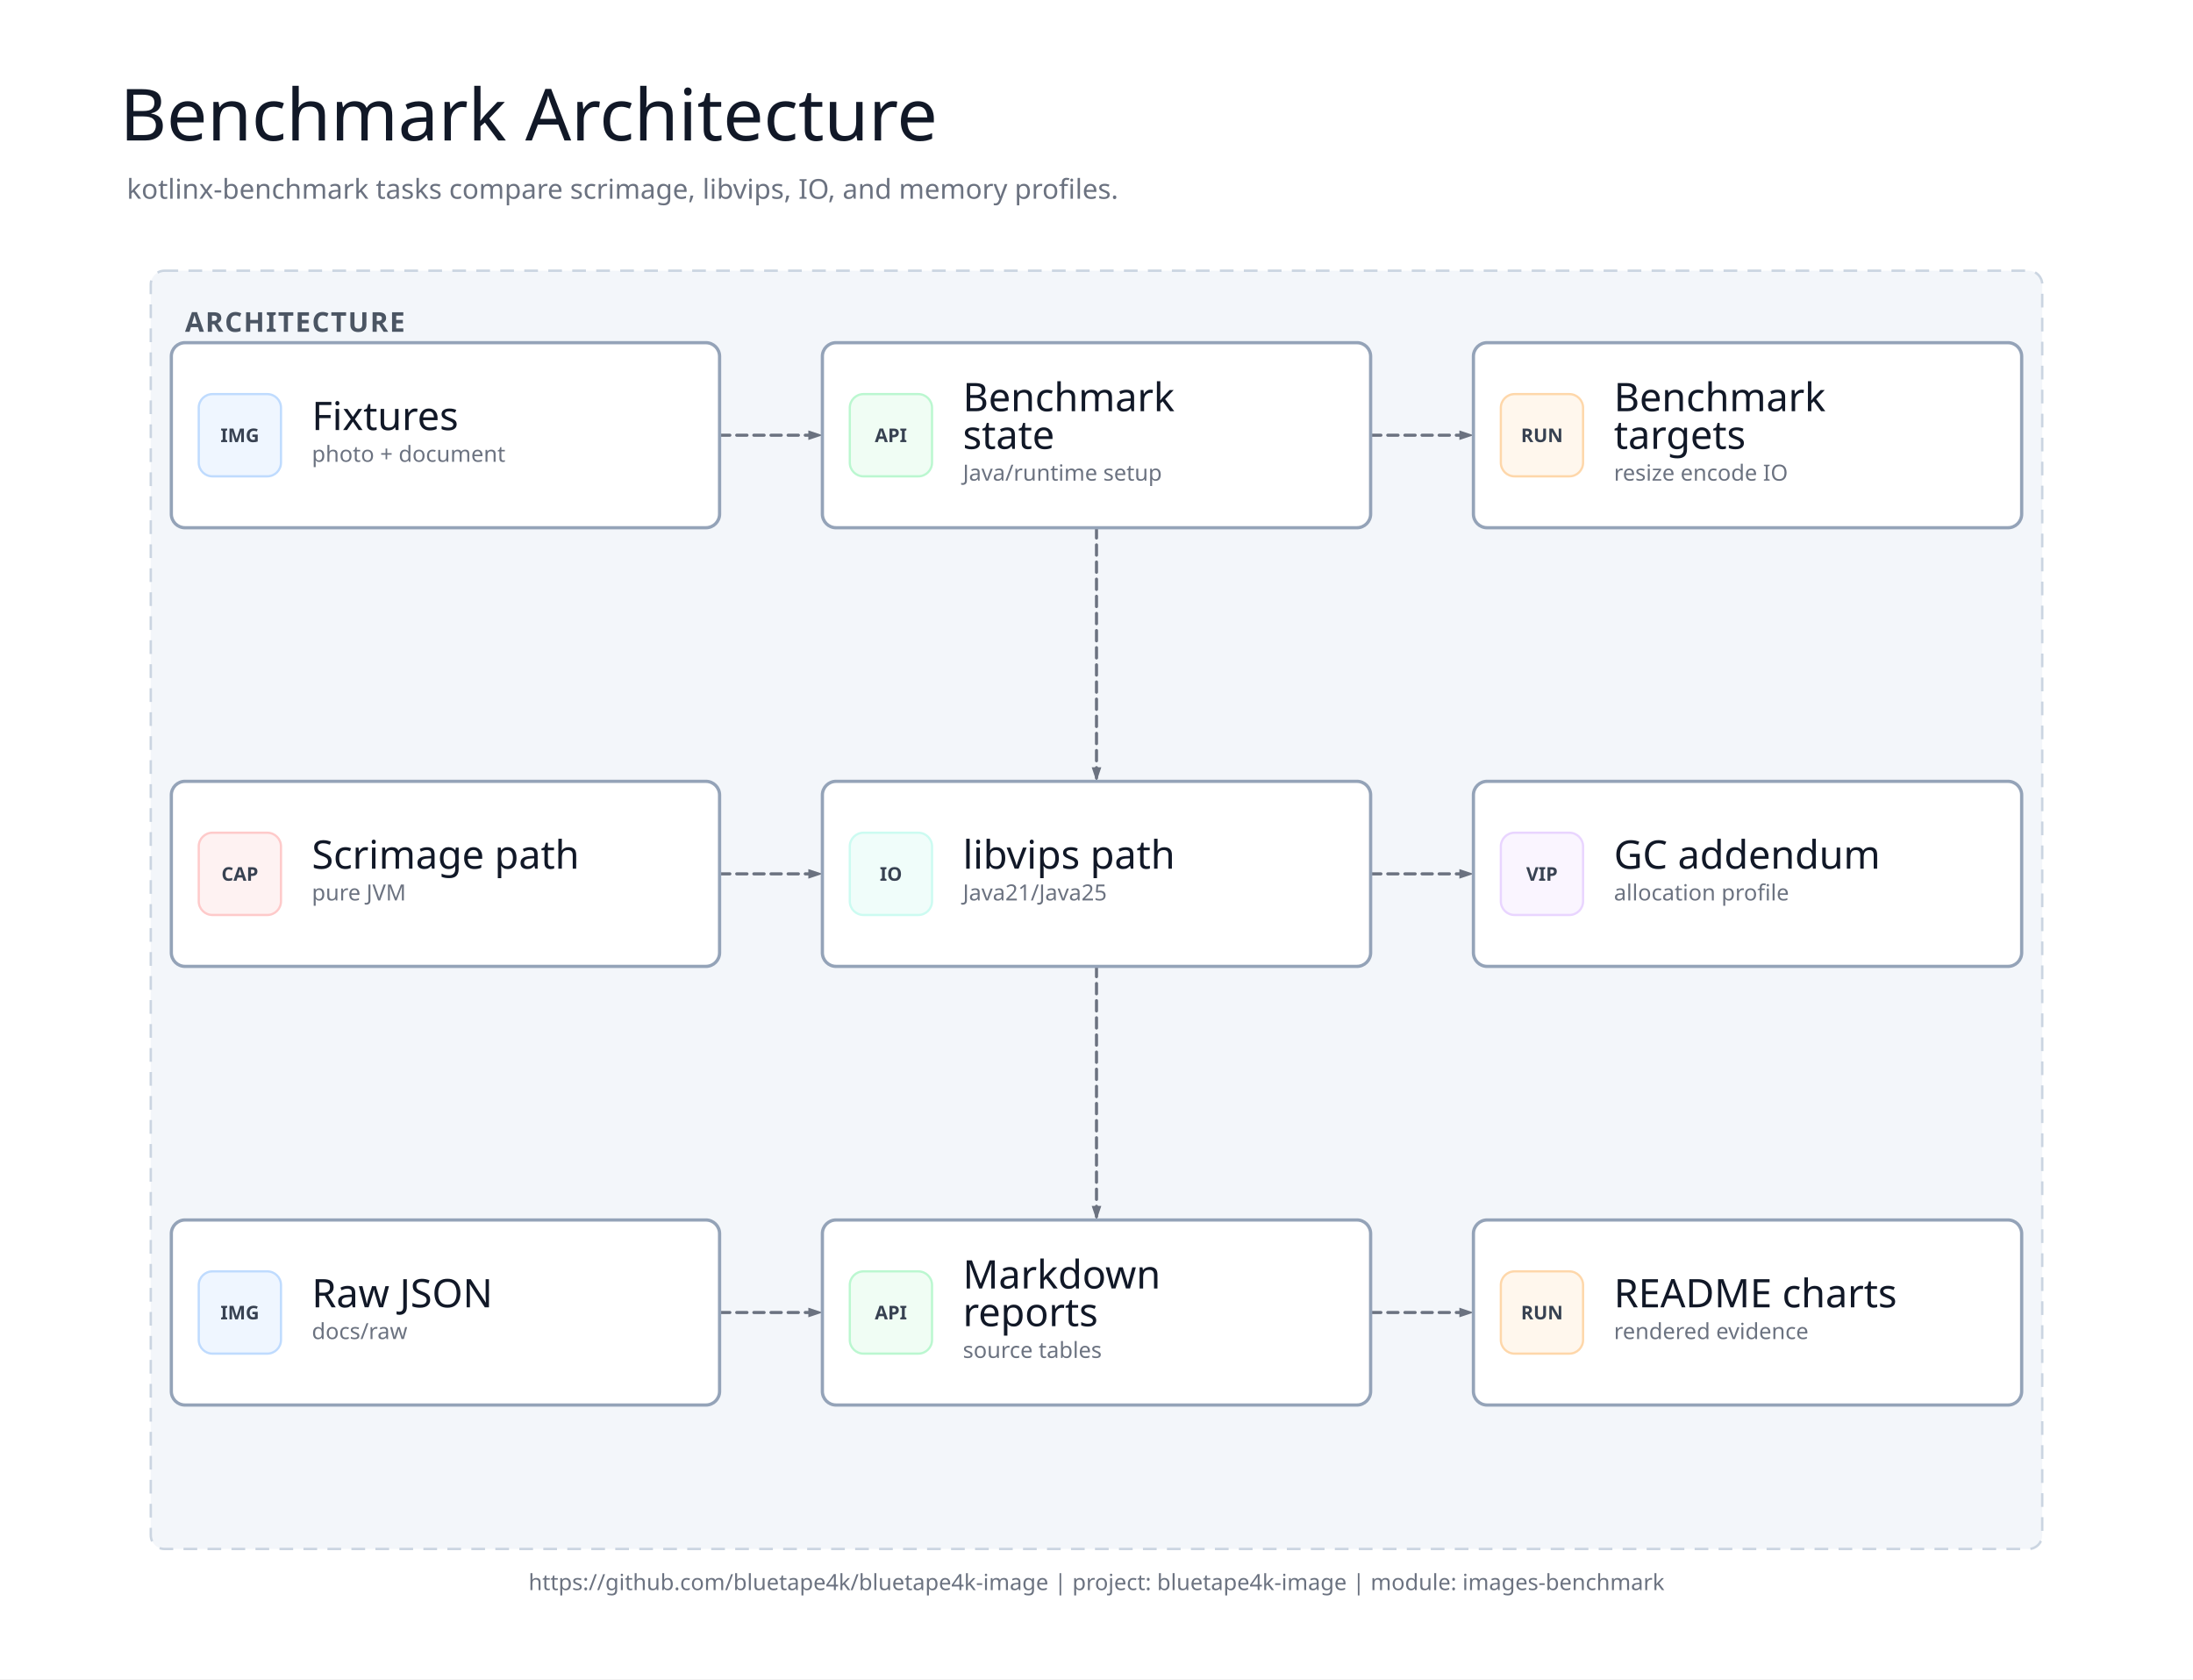
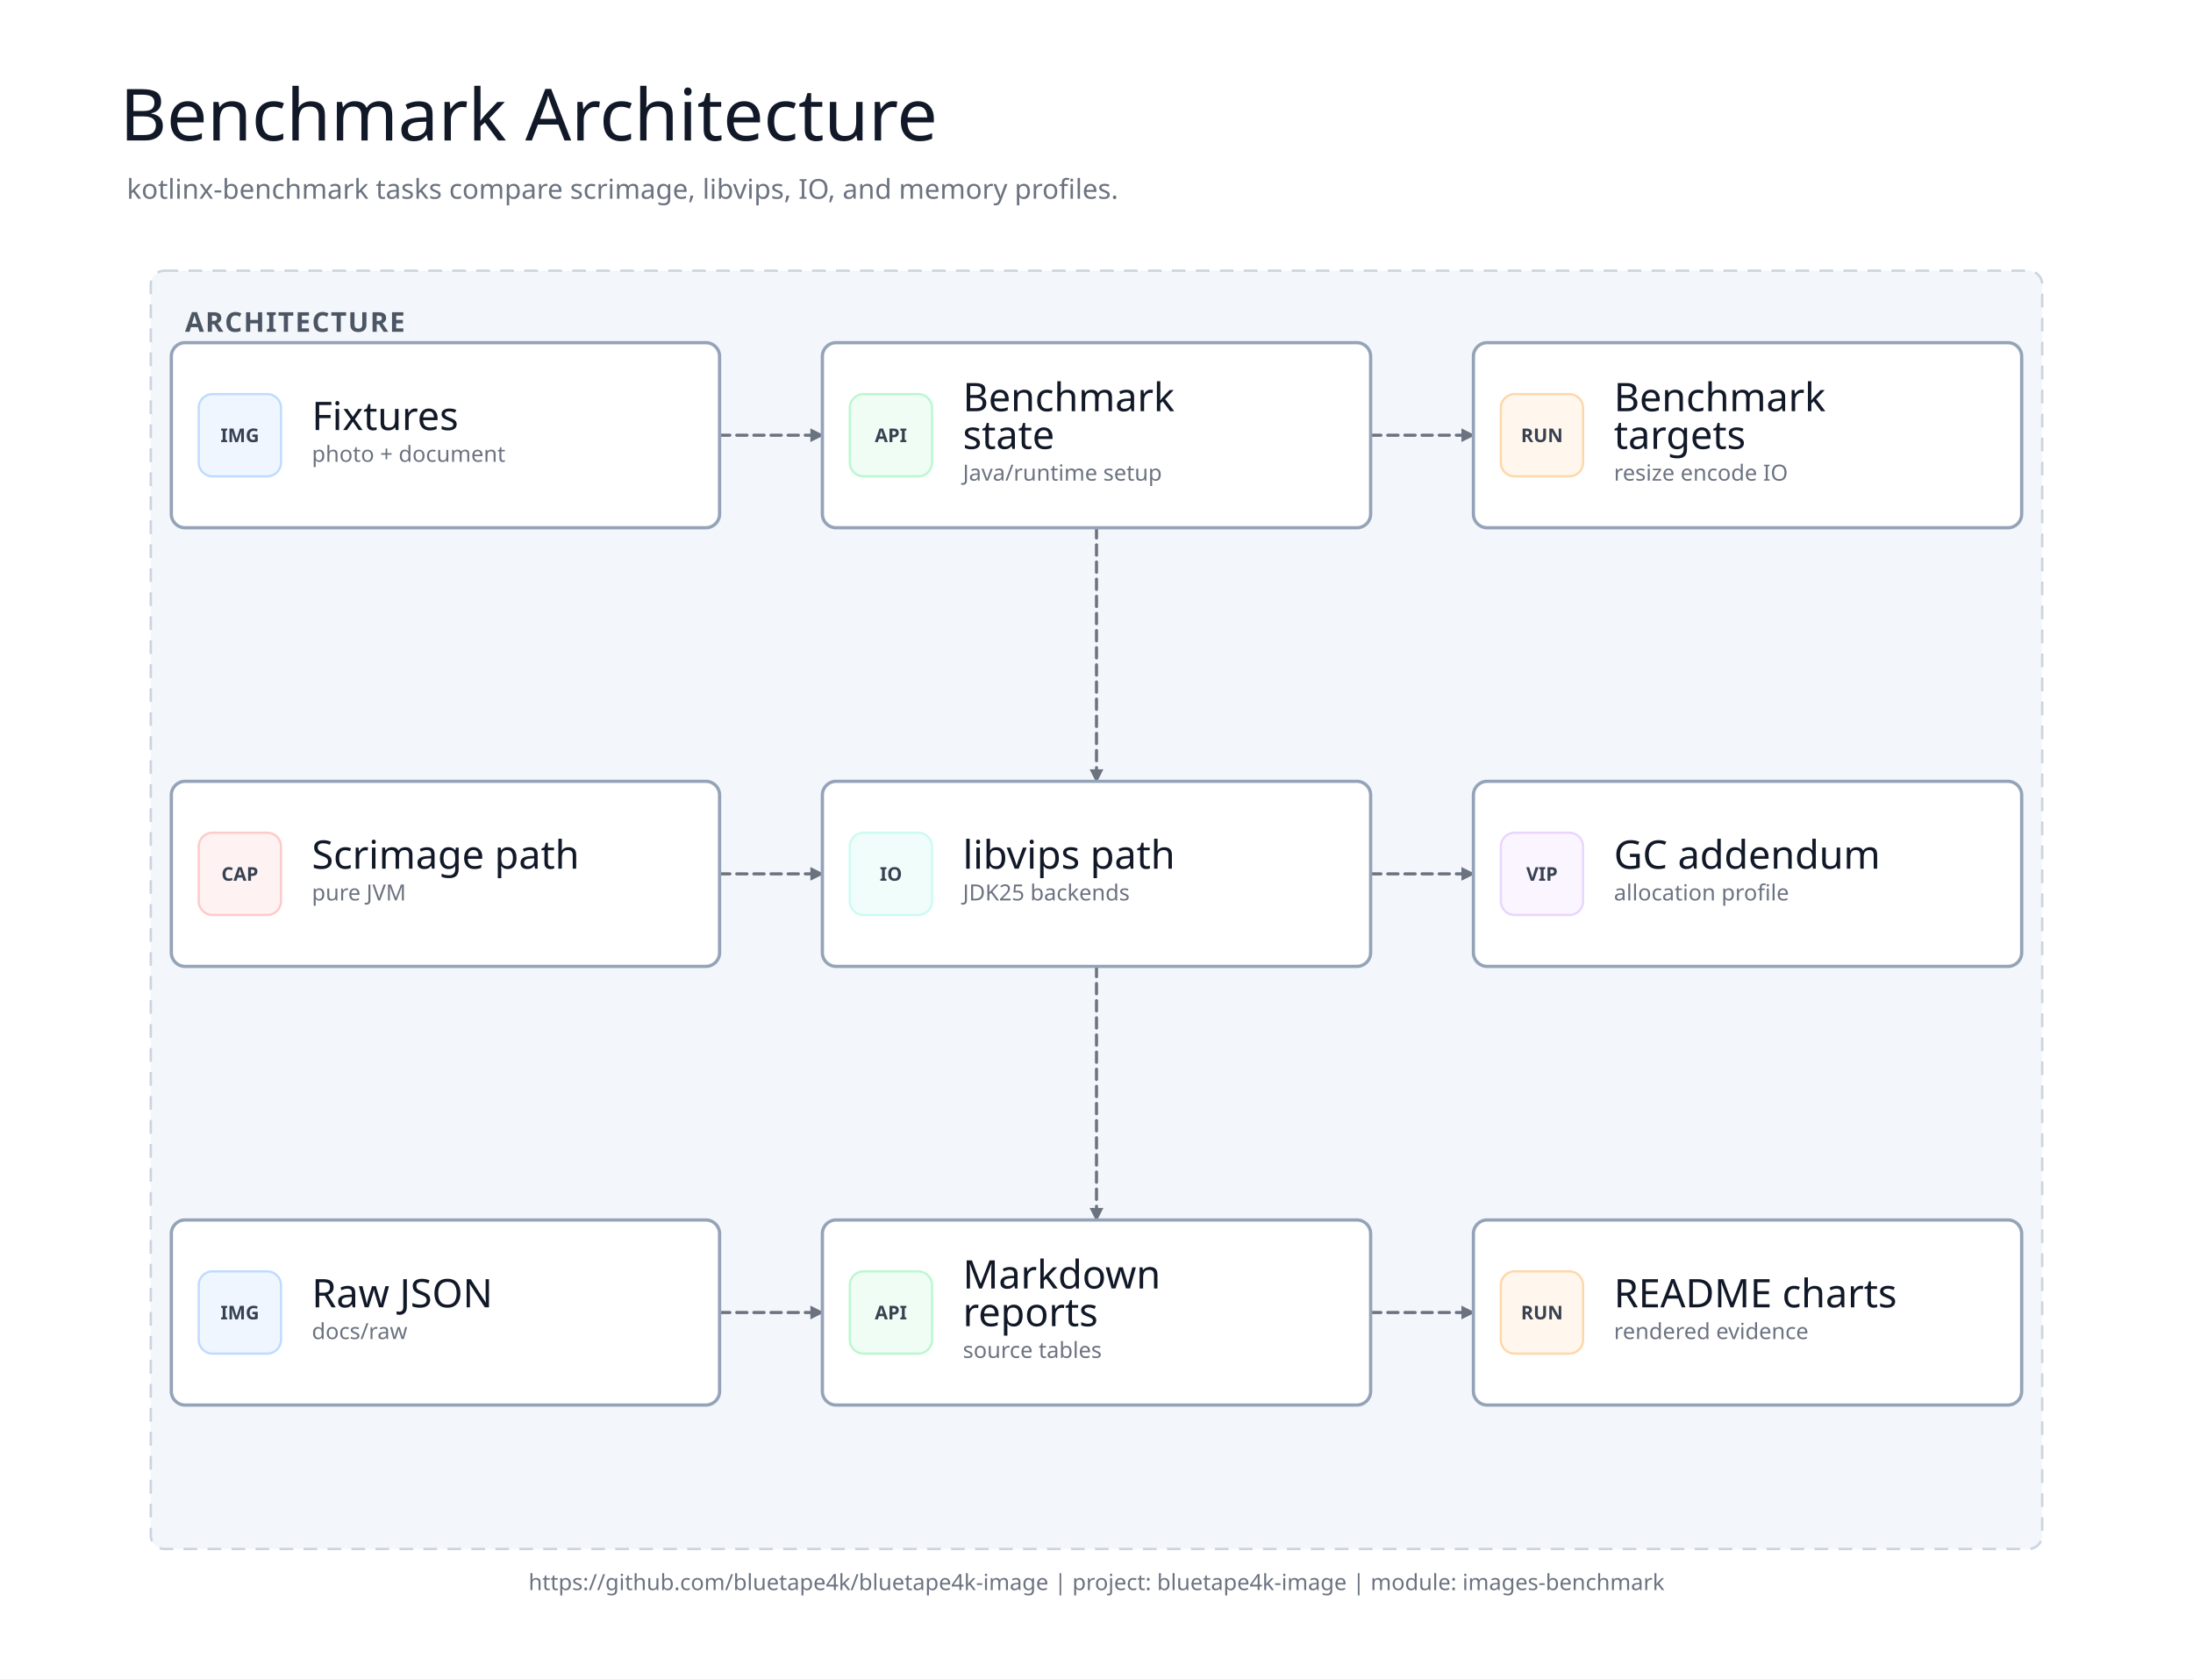
<svg xmlns="http://www.w3.org/2000/svg" width="1280" height="980" viewBox="0 0 1280 980" role="img" aria-label="Benchmark Architecture">
  <defs>
-     <marker markerUnits="userSpaceOnUse" id="arrow-blue" markerWidth="10" markerHeight="10" refX="9" refY="3.5" orient="auto" viewBox="0 0 10 7" data-role="secondary" data-tip-direction="positive-x">
-       <path d="M 0.8 0.7 L 9.2 3.5 L 0.8 6.3 Z" fill="#2563eb" stroke="#2563eb" stroke-width="0" stroke-dasharray="none" />
+     <marker markerUnits="userSpaceOnUse" id="arrow-blue" markerWidth="14" markerHeight="14" viewBox="0 0 14 14" refX="12" refY="7" orient="auto" data-role="primary" data-tip-direction="positive-x">
+       <path data-arrowhead="true" data-role="primary" data-size="14x14" data-solid-head="true" d="M 1 1 L 13 7 L 1 13 Z" fill="#2563eb" stroke="#2563eb" stroke-width="0" stroke-dasharray="none" />
    </marker>
-     <marker markerUnits="userSpaceOnUse" id="arrow-green" markerWidth="10" markerHeight="10" refX="9" refY="3.5" orient="auto" viewBox="0 0 10 7" data-role="secondary" data-tip-direction="positive-x">
-       <path d="M 0.8 0.7 L 9.2 3.5 L 0.8 6.3 Z" fill="#16a34a" stroke="#16a34a" stroke-width="0" stroke-dasharray="none" />
+     <marker markerUnits="userSpaceOnUse" id="arrow-green" markerWidth="14" markerHeight="14" viewBox="0 0 14 14" refX="12" refY="7" orient="auto" data-role="primary" data-tip-direction="positive-x">
+       <path data-arrowhead="true" data-role="primary" data-size="14x14" data-solid-head="true" d="M 1 1 L 13 7 L 1 13 Z" fill="#16a34a" stroke="#16a34a" stroke-width="0" stroke-dasharray="none" />
    </marker>
-     <marker markerUnits="userSpaceOnUse" id="arrow-orange" markerWidth="10" markerHeight="10" refX="9" refY="3.5" orient="auto" viewBox="0 0 10 7" data-role="secondary" data-tip-direction="positive-x">
-       <path d="M 0.8 0.7 L 9.2 3.5 L 0.8 6.3 Z" fill="#ea580c" stroke="#ea580c" stroke-width="0" stroke-dasharray="none" />
+     <marker markerUnits="userSpaceOnUse" id="arrow-orange" markerWidth="14" markerHeight="14" viewBox="0 0 14 14" refX="12" refY="7" orient="auto" data-role="primary" data-tip-direction="positive-x">
+       <path data-arrowhead="true" data-role="primary" data-size="14x14" data-solid-head="true" d="M 1 1 L 13 7 L 1 13 Z" fill="#ea580c" stroke="#ea580c" stroke-width="0" stroke-dasharray="none" />
    </marker>
-     <marker markerUnits="userSpaceOnUse" id="arrow-purple" markerWidth="10" markerHeight="10" refX="9" refY="3.5" orient="auto" viewBox="0 0 10 7" data-role="secondary" data-tip-direction="positive-x">
-       <path d="M 0.8 0.7 L 9.2 3.5 L 0.8 6.3 Z" fill="#9333ea" stroke="#9333ea" stroke-width="0" stroke-dasharray="none" />
+     <marker markerUnits="userSpaceOnUse" id="arrow-purple" markerWidth="14" markerHeight="14" viewBox="0 0 14 14" refX="12" refY="7" orient="auto" data-role="primary" data-tip-direction="positive-x">
+       <path data-arrowhead="true" data-role="primary" data-size="14x14" data-solid-head="true" d="M 1 1 L 13 7 L 1 13 Z" fill="#9333ea" stroke="#9333ea" stroke-width="0" stroke-dasharray="none" />
    </marker>
-     <marker markerUnits="userSpaceOnUse" id="arrow-gray" markerWidth="10" markerHeight="10" refX="9" refY="3.5" orient="auto" viewBox="0 0 10 7" data-role="secondary" data-tip-direction="positive-x">
-       <path d="M 0.8 0.7 L 9.2 3.5 L 0.8 6.3 Z" fill="#6b7280" stroke="#6b7280" stroke-width="0" stroke-dasharray="none" />
+     <marker markerUnits="userSpaceOnUse" id="arrow-gray" markerWidth="10" markerHeight="10" viewBox="0 0 10 10" refX="8" refY="5" orient="auto" data-role="secondary" data-tip-direction="positive-x">
+       <path data-arrowhead="true" data-role="secondary" data-size="10x10" data-solid-head="true" d="M 1 1 L 9 5 L 1 9 Z" fill="#6b7280" stroke="#6b7280" stroke-width="0" stroke-dasharray="none" />
    </marker>
    <style>
    .canvas{fill:#ffffff}.panel{fill:#f3f6fa;stroke:#cbd5e1;stroke-width:1.4;stroke-dasharray:8 6}.chart-panel{fill:#ffffff;stroke:#bfdbfe;stroke-width:1.7}.card{fill:#ffffff;stroke:#94a3b8;stroke-width:1.9}.badge-text{font-family:"Comic Mono";font-size:11px;fill:#374151;font-weight:700}
    .edge-blue{stroke:#2563eb;stroke-width:2.1;fill:none;marker-end:url(#arrow-blue);stroke-linecap:round;stroke-linejoin:round}.edge-green{stroke:#16a34a;stroke-width:2.1;fill:none;marker-end:url(#arrow-green);stroke-linecap:round;stroke-linejoin:round}.edge-orange{stroke:#ea580c;stroke-width:2;fill:none;marker-end:url(#arrow-orange);stroke-linecap:round;stroke-linejoin:round}.edge-purple{stroke:#9333ea;stroke-width:2;fill:none;marker-end:url(#arrow-purple);stroke-linecap:round;stroke-linejoin:round}.edge-gray{stroke:#6b7280;stroke-width:1.8;fill:none;marker-end:url(#arrow-gray);stroke-linecap:round;stroke-linejoin:round;stroke-dasharray:6 4}.dashed{stroke-dasharray:6 4}
    .title{font-family:"Architects Daughter";font-size:42px;fill:#111827;font-weight:400}.subtitle{font-family:"Comic Mono";font-size:16px;fill:#6b7280;font-weight:400}.card-title{font-family:"Architects Daughter";font-size:23px;fill:#111827;font-weight:400}.detail,.label,.note,.axis,.value{font-family:"Comic Mono";fill:#6b7280;font-weight:400}.detail{font-size:13px}.label{font-size:12px}.note{font-size:13px}.axis{font-size:14px}.value{font-size:14px}.panel-title{font-family:"Comic Mono";font-size:16px;fill:#4b5563;font-weight:700;letter-spacing:0.8px}
  </style>
  </defs>
  <rect class="canvas" width="1280" height="980" />
  <text class="title" x="70" y="82">Benchmark Architecture</text>
  <text class="subtitle" x="74" y="116">kotlinx-benchmark tasks compare scrimage, libvips, IO, and memory profiles.</text>
  <rect class="panel" x="88" y="158" width="1104" height="746" rx="8" />
  <text class="panel-title" x="108" y="188" dominant-baseline="middle">ARCHITECTURE</text>
  <g id="edges">
-     <path data-connector="true" class="edge-gray" d="M 420 254 L 480 254" />
-     <path data-connector="true" class="edge-gray" d="M 800 254 L 860 254" />
-     <path data-connector="true" class="edge-gray" d="M 420 510 L 480 510" />
-     <path data-connector="true" class="edge-gray" d="M 800 510 L 860 510" />
-     <path data-connector="true" class="edge-gray" d="M 640 308 L 640 456" />
-     <path data-connector="true" class="edge-gray" d="M 420 766 L 480 766" />
-     <path data-connector="true" class="edge-gray" d="M 800 766 L 860 766" />
-     <path data-connector="true" class="edge-gray" d="M 640 564 L 640 712" />
+     <path data-connector="true" marker-end="url(#arrow-gray)" class="edge-gray" d="M 420 254 L 480 254" />
+     <path data-connector="true" marker-end="url(#arrow-gray)" class="edge-gray" d="M 800 254 L 860 254" />
+     <path data-connector="true" marker-end="url(#arrow-gray)" class="edge-gray" d="M 420 510 L 480 510" />
+     <path data-connector="true" marker-end="url(#arrow-gray)" class="edge-gray" d="M 800 510 L 860 510" />
+     <path data-connector="true" marker-end="url(#arrow-gray)" class="edge-gray" d="M 640 308 L 640 456" />
+     <path data-connector="true" marker-end="url(#arrow-gray)" class="edge-gray" d="M 420 766 L 480 766" />
+     <path data-connector="true" marker-end="url(#arrow-gray)" class="edge-gray" d="M 800 766 L 860 766" />
+     <path data-connector="true" marker-end="url(#arrow-gray)" class="edge-gray" d="M 640 564 L 640 712" />
  </g>
  <g id="cards">
    <g id="fixtures">
      <rect class="card" x="100" y="200" width="320" height="108" rx="8" />
      <rect x="116" y="230" width="48" height="48" rx="8" fill="#eff6ff" stroke="#bfdbfe" stroke-width="1.3" />
      <text class="badge-text" x="140" y="258" text-anchor="middle">IMG</text>
      <text class="card-title" x="182" y="243.0" dominant-baseline="middle">Fixtures</text>
      <text class="detail" x="182" y="265.0" dominant-baseline="middle">photo + document</text>
    </g>
    <g id="state">
      <rect class="card" x="480" y="200" width="320" height="108" rx="8" />
      <rect x="496" y="230" width="48" height="48" rx="8" fill="#f0fdf4" stroke="#bbf7d0" stroke-width="1.3" />
      <text class="badge-text" x="520" y="258" text-anchor="middle">API</text>
      <text class="card-title" x="562" y="232.0" dominant-baseline="middle">Benchmark</text>
      <text class="card-title" x="562" y="254.0" dominant-baseline="middle">state</text>
      <text class="detail" x="562" y="276.0" dominant-baseline="middle">Java/runtime setup</text>
    </g>
    <g id="targets">
      <rect class="card" x="860" y="200" width="320" height="108" rx="8" />
      <rect x="876" y="230" width="48" height="48" rx="8" fill="#fff7ed" stroke="#fed7aa" stroke-width="1.3" />
      <text class="badge-text" x="900" y="258" text-anchor="middle">RUN</text>
      <text class="card-title" x="942" y="232.0" dominant-baseline="middle">Benchmark</text>
      <text class="card-title" x="942" y="254.0" dominant-baseline="middle">targets</text>
      <text class="detail" x="942" y="276.0" dominant-baseline="middle">resize encode IO</text>
    </g>
    <g id="scrimage">
      <rect class="card" x="100" y="456" width="320" height="108" rx="8" />
      <rect x="116" y="486" width="48" height="48" rx="8" fill="#fef2f2" stroke="#fecaca" stroke-width="1.3" />
      <text class="badge-text" x="140" y="514" text-anchor="middle">CAP</text>
      <text class="card-title" x="182" y="499.0" dominant-baseline="middle">Scrimage path</text>
      <text class="detail" x="182" y="521.0" dominant-baseline="middle">pure JVM</text>
    </g>
    <g id="vips">
      <rect class="card" x="480" y="456" width="320" height="108" rx="8" />
      <rect x="496" y="486" width="48" height="48" rx="8" fill="#f0fdfa" stroke="#ccfbf1" stroke-width="1.3" />
      <text class="badge-text" x="520" y="514" text-anchor="middle">IO</text>
      <text class="card-title" x="562" y="499.0" dominant-baseline="middle">libvips path</text>
-       <text class="detail" x="562" y="521.0" dominant-baseline="middle">Java21/Java25</text>
+       <text class="detail" x="562" y="521.0" dominant-baseline="middle">JDK25 backends</text>
    </g>
    <g id="gc">
      <rect class="card" x="860" y="456" width="320" height="108" rx="8" />
      <rect x="876" y="486" width="48" height="48" rx="8" fill="#faf5ff" stroke="#e9d5ff" stroke-width="1.3" />
      <text class="badge-text" x="900" y="514" text-anchor="middle">VIP</text>
      <text class="card-title" x="942" y="499.0" dominant-baseline="middle">GC addendum</text>
      <text class="detail" x="942" y="521.0" dominant-baseline="middle">allocation profile</text>
    </g>
    <g id="json">
      <rect class="card" x="100" y="712" width="320" height="108" rx="8" />
      <rect x="116" y="742" width="48" height="48" rx="8" fill="#eff6ff" stroke="#bfdbfe" stroke-width="1.3" />
      <text class="badge-text" x="140" y="770" text-anchor="middle">IMG</text>
      <text class="card-title" x="182" y="755.0" dominant-baseline="middle">Raw JSON</text>
      <text class="detail" x="182" y="777.0" dominant-baseline="middle">docs/raw</text>
    </g>
    <g id="reports">
      <rect class="card" x="480" y="712" width="320" height="108" rx="8" />
      <rect x="496" y="742" width="48" height="48" rx="8" fill="#f0fdf4" stroke="#bbf7d0" stroke-width="1.3" />
      <text class="badge-text" x="520" y="770" text-anchor="middle">API</text>
      <text class="card-title" x="562" y="744.0" dominant-baseline="middle">Markdown</text>
      <text class="card-title" x="562" y="766.0" dominant-baseline="middle">reports</text>
      <text class="detail" x="562" y="788.0" dominant-baseline="middle">source tables</text>
    </g>
    <g id="charts">
      <rect class="card" x="860" y="712" width="320" height="108" rx="8" />
      <rect x="876" y="742" width="48" height="48" rx="8" fill="#fff7ed" stroke="#fed7aa" stroke-width="1.3" />
      <text class="badge-text" x="900" y="770" text-anchor="middle">RUN</text>
      <text class="card-title" x="942" y="755.0" dominant-baseline="middle">README charts</text>
      <text class="detail" x="942" y="777.0" dominant-baseline="middle">rendered evidence</text>
    </g>
  </g>
  <text class="note" x="640.0" y="928" text-anchor="middle">https://github.com/bluetape4k/bluetape4k-image | project: bluetape4k-image | module: images-benchmark</text>
</svg>
